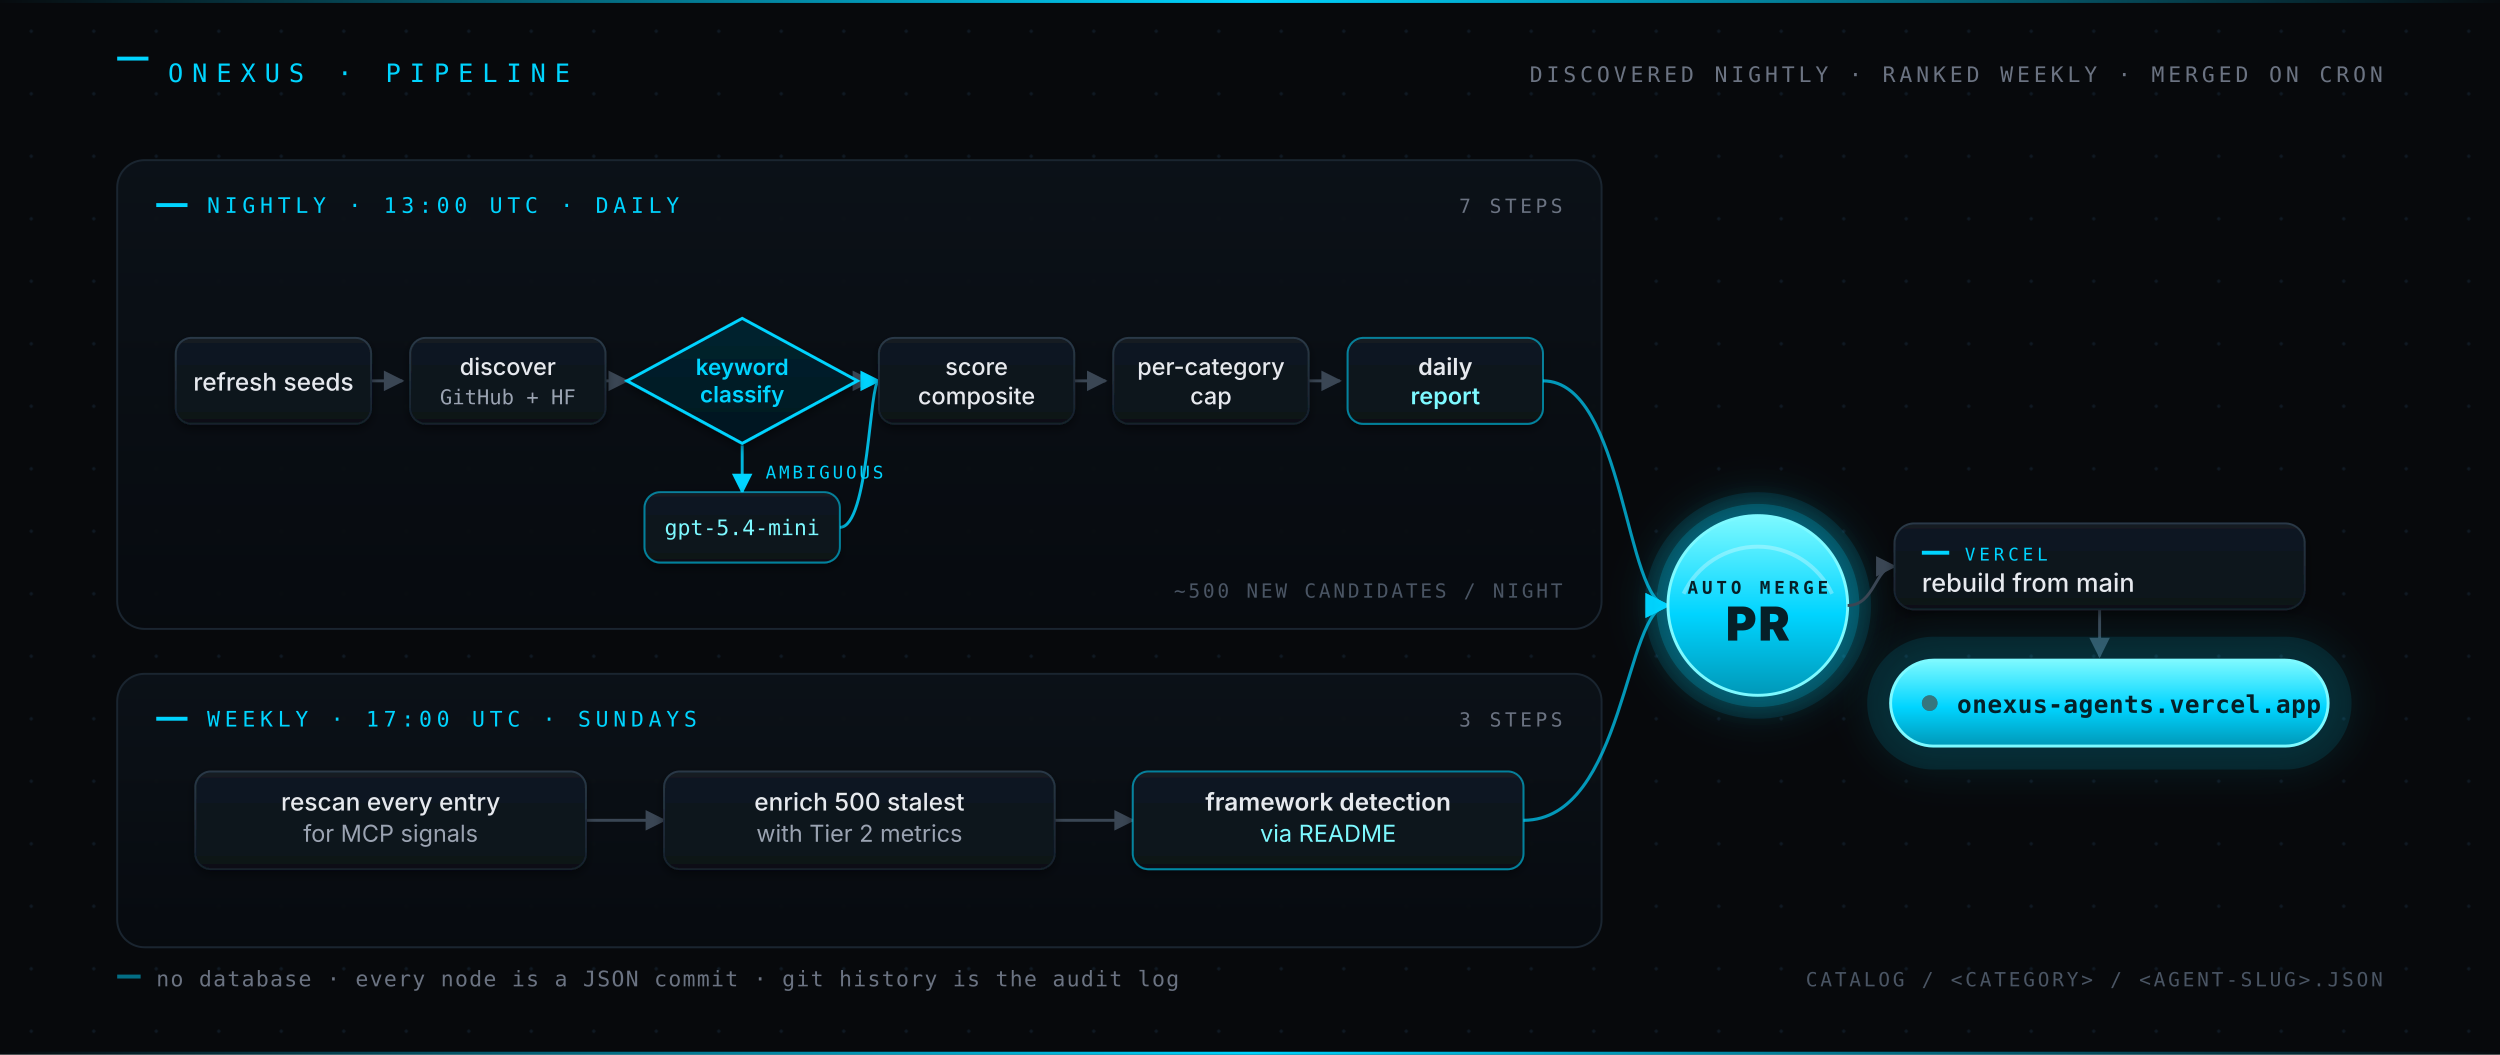
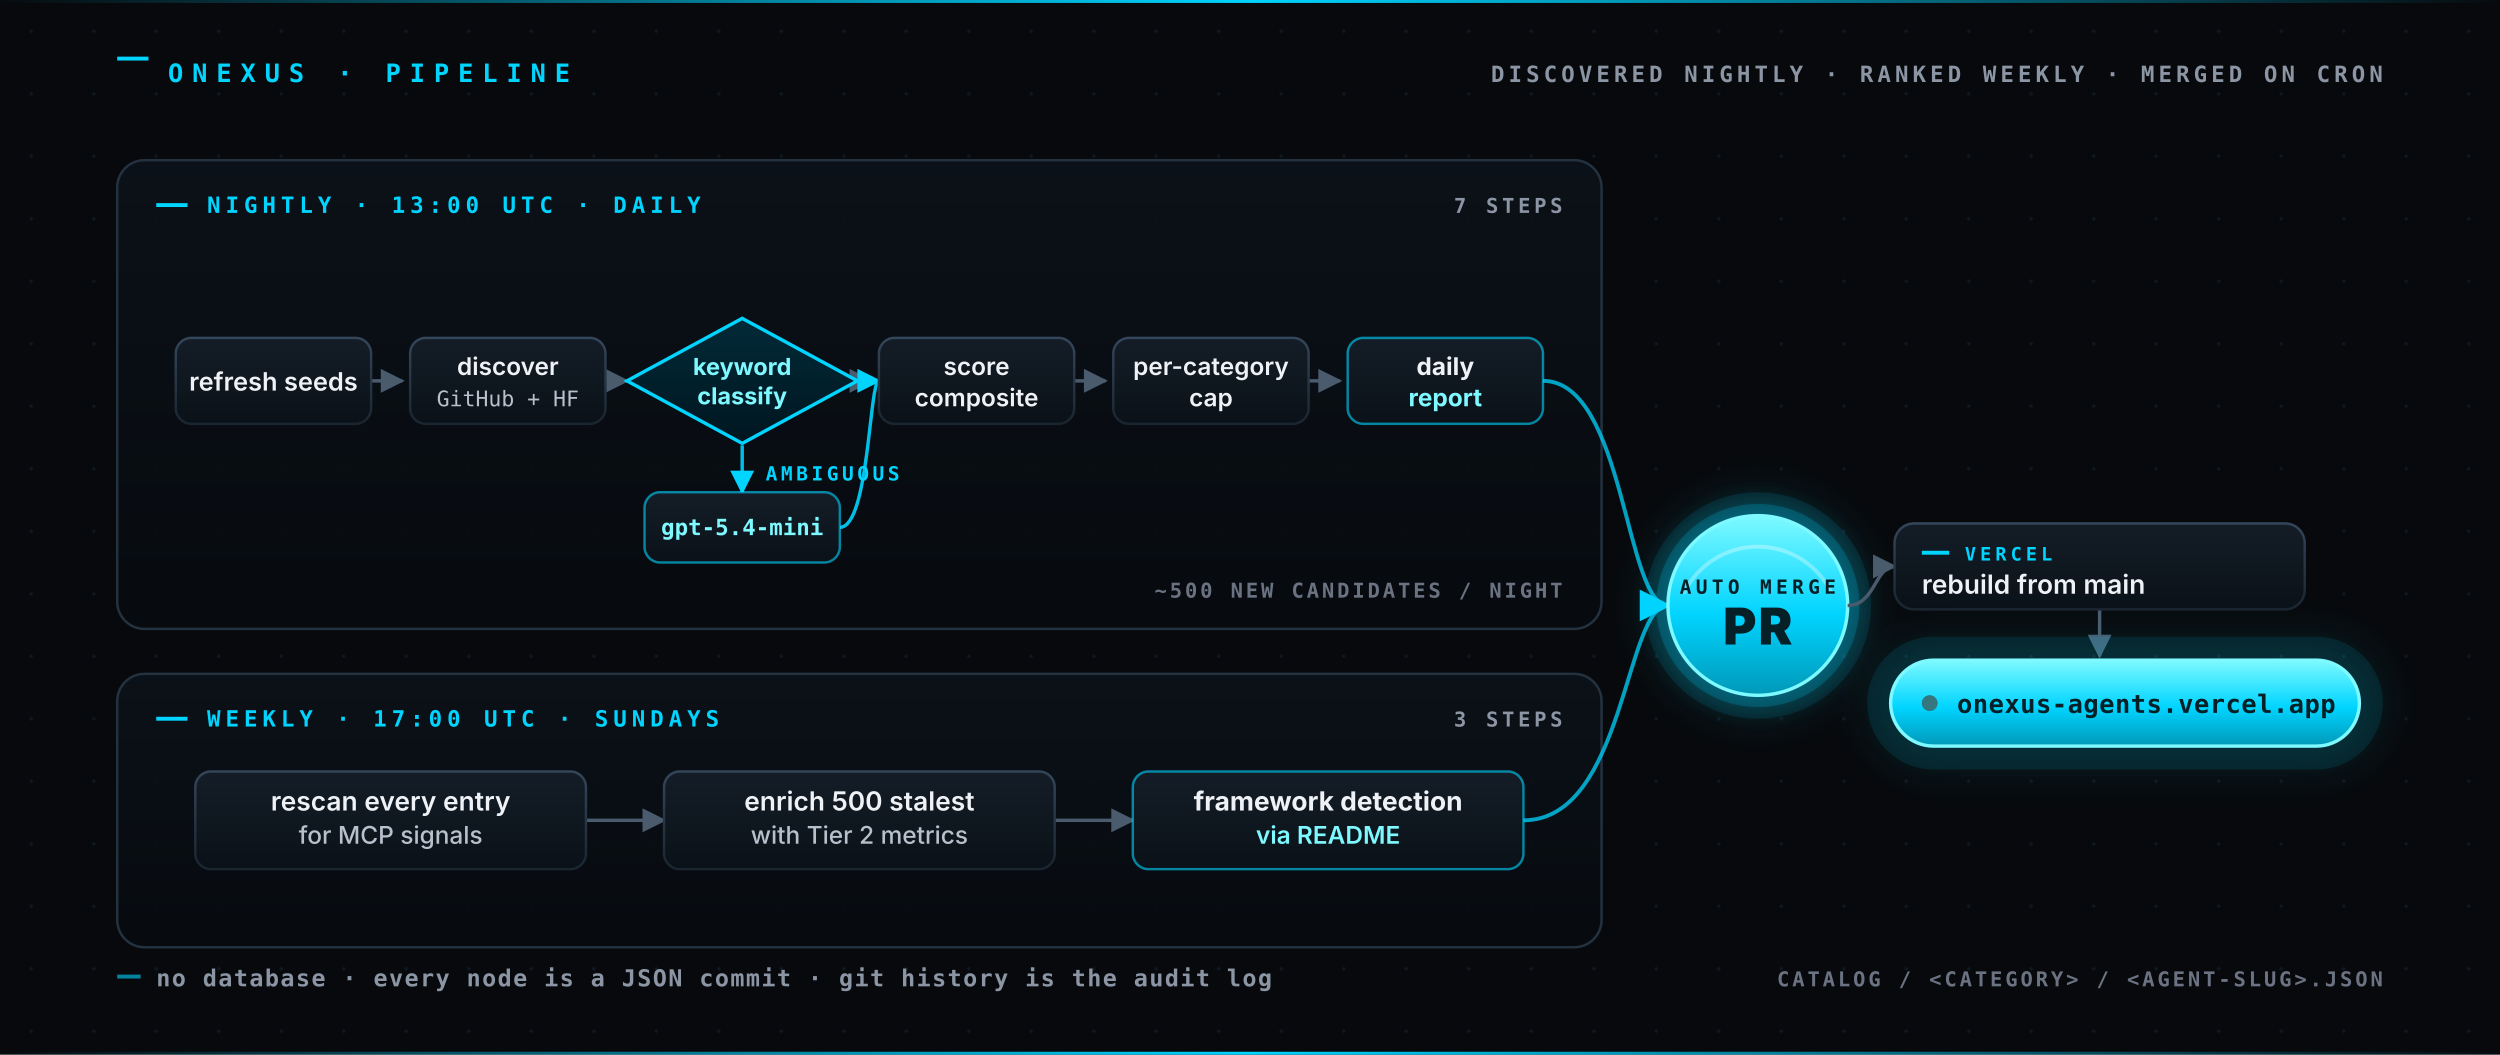
- <svg xmlns="http://www.w3.org/2000/svg" viewBox="0 0 1280 540" width="1280" height="540" role="img" aria-label="How ONEXUS Agents runs — nightly discovery and weekly rescan feed an auto-merge PR, Vercel rebuilds, the catalog ships.">
+ <svg xmlns="http://www.w3.org/2000/svg" viewBox="0 0 1280 540" width="1280" height="540" role="img" aria-label="How ONEXUS Agents runs — nightly discovery and weekly rescan feed an auto-merge PR, Vercel rebuilds, the catalog ships." text-rendering="geometricPrecision" shape-rendering="geometricPrecision">
  <defs>
    <pattern id="grid" x="0" y="0" width="32" height="32" patternUnits="userSpaceOnUse">
      <circle cx="16" cy="16" r="0.9" fill="#0f1822" />
    </pattern>
    <linearGradient id="cyan" x1="0%" y1="0%" x2="0%" y2="100%">
      <stop offset="0%" stop-color="#7df9ff" />
      <stop offset="55%" stop-color="#00d4ff" />
      <stop offset="100%" stop-color="#0098b8" />
    </linearGradient>
    <linearGradient id="stripe" x1="0%" y1="0%" x2="100%" y2="0%">
      <stop offset="0%" stop-color="#00d4ff" stop-opacity="0" />
      <stop offset="50%" stop-color="#00d4ff" stop-opacity="1" />
      <stop offset="100%" stop-color="#00d4ff" stop-opacity="0" />
    </linearGradient>
    <linearGradient id="panel" x1="0%" y1="0%" x2="0%" y2="100%">
      <stop offset="0%" stop-color="#0c1218" stop-opacity="0.95" />
      <stop offset="100%" stop-color="#070b0f" stop-opacity="0.95" />
    </linearGradient>
    <linearGradient id="card" x1="0%" y1="0%" x2="0%" y2="100%">
-       <stop offset="0%" stop-color="#121a23" />
+       <stop offset="0%" stop-color="#141d27" />
      <stop offset="100%" stop-color="#0a1118" />
    </linearGradient>
    <linearGradient id="cardEdge" x1="0%" y1="0%" x2="0%" y2="100%">
-       <stop offset="0%" stop-color="#2a3947" />
-       <stop offset="100%" stop-color="#15202b" />
+       <stop offset="0%" stop-color="#34465a" />
+       <stop offset="100%" stop-color="#1a2530" />
    </linearGradient>
    <linearGradient id="diamondFill" x1="0%" y1="0%" x2="0%" y2="100%">
-       <stop offset="0%" stop-color="#022430" />
+       <stop offset="0%" stop-color="#022a38" />
      <stop offset="100%" stop-color="#001620" />
    </linearGradient>
    <filter id="glow" x="-50%" y="-50%" width="200%" height="200%">
      <feGaussianBlur stdDeviation="6" result="b" />
      <feMerge>
        <feMergeNode in="b" />
        <feMergeNode in="SourceGraphic" />
      </feMerge>
    </filter>
    <filter id="softGlow" x="-50%" y="-50%" width="200%" height="200%">
      <feGaussianBlur stdDeviation="10" result="b" />
      <feMerge>
        <feMergeNode in="b" />
        <feMergeNode in="SourceGraphic" />
      </feMerge>
    </filter>
-     <filter id="cardShadow" x="-30%" y="-30%" width="160%" height="160%">
-       <feGaussianBlur stdDeviation="2.5" in="SourceAlpha" />
-       <feOffset dx="0" dy="2" />
-       <feComponentTransfer>
-         <feFuncA type="linear" slope="0.45" />
-       </feComponentTransfer>
-       <feMerge>
-         <feMergeNode />
-         <feMergeNode in="SourceGraphic" />
-       </feMerge>
-     </filter>
    <marker id="arrow" viewBox="0 0 10 10" refX="9" refY="5" markerWidth="7" markerHeight="7" orient="auto-start-reverse">
-       <path d="M 0 0 L 10 5 L 0 10 z" fill="#3a4654" />
+       <path d="M 0 0 L 10 5 L 0 10 z" fill="#4a5b6e" />
    </marker>
    <marker id="arrowCyan" viewBox="0 0 10 10" refX="9" refY="5" markerWidth="7" markerHeight="7" orient="auto-start-reverse">
      <path d="M 0 0 L 10 5 L 0 10 z" fill="#00d4ff" />
    </marker>
    <marker id="arrowConverge" viewBox="0 0 10 10" refX="9" refY="5" markerWidth="8" markerHeight="8" orient="auto-start-reverse">
-       <path d="M 0 0 L 10 5 L 0 10 z" fill="#00d4ff" fill-opacity="0.85" />
+       <path d="M 0 0 L 10 5 L 0 10 z" fill="#00d4ff" fill-opacity="0.9" />
    </marker>
  </defs>
  <rect width="1280" height="540" fill="#07090c" />
  <rect width="1280" height="540" fill="url(#grid)" />
  <rect x="0" y="0" width="1280" height="1.5" fill="url(#stripe)" />
  <rect x="0" y="538.5" width="1280" height="1.5" fill="url(#stripe)" />
  <g transform="translate(60, 42)">
    <rect x="0" y="-13" width="16" height="2" fill="#00d4ff" />
-     <text x="26" y="0" font-family="ui-monospace, SFMono-Regular, Menlo, Monaco, Consolas, monospace" font-size="13" fill="#00d4ff" letter-spacing="0.35em">ONEXUS · PIPELINE</text>
+     <text x="26" y="0" font-family="ui-monospace, SFMono-Regular, Menlo, Monaco, Consolas, monospace" font-size="13" fill="#00d4ff" letter-spacing="0.35em" font-weight="600">ONEXUS · PIPELINE</text>
  </g>
-   <text x="1220" y="42" text-anchor="end" font-family="ui-monospace, SFMono-Regular, Menlo, Monaco, Consolas, monospace" font-size="11" fill="#6b7382" letter-spacing="0.18em">DISCOVERED NIGHTLY · RANKED WEEKLY · MERGED ON CRON</text>
+   <text x="1220" y="42" text-anchor="end" font-family="ui-monospace, SFMono-Regular, Menlo, Monaco, Consolas, monospace" font-size="11.5" fill="#8b95a4" letter-spacing="0.18em" font-weight="600">DISCOVERED NIGHTLY · RANKED WEEKLY · MERGED ON CRON</text>
  <g>
-     <rect x="60" y="82" width="760" height="240" rx="14" fill="url(#panel)" stroke="#1a2530" stroke-width="1" />
+     <rect x="60" y="82" width="760" height="240" rx="14" fill="url(#panel)" stroke="#243240" stroke-width="1.25" />
    <rect x="80" y="104" width="16" height="2" fill="#00d4ff" />
-     <text x="106" y="109" font-family="ui-monospace, SFMono-Regular, Menlo, Monaco, Consolas, monospace" font-size="11" fill="#00d4ff" letter-spacing="0.22em">NIGHTLY · 13:00 UTC · DAILY</text>
-     <text x="800" y="109" text-anchor="end" font-family="ui-monospace, SFMono-Regular, Menlo, Monaco, Consolas, monospace" font-size="10" fill="#6b7382" letter-spacing="0.18em">7 STEPS</text>
-     <g fill="none" stroke="#3a4654" stroke-width="1.5" marker-end="url(#arrow)">
+     <text x="106" y="109" font-family="ui-monospace, SFMono-Regular, Menlo, Monaco, Consolas, monospace" font-size="11.5" fill="#00d4ff" letter-spacing="0.22em" font-weight="600">NIGHTLY · 13:00 UTC · DAILY</text>
+     <text x="800" y="109" text-anchor="end" font-family="ui-monospace, SFMono-Regular, Menlo, Monaco, Consolas, monospace" font-size="10.5" fill="#8b95a4" letter-spacing="0.18em" font-weight="600">7 STEPS</text>
+     <g fill="none" stroke="#4a5b6e" stroke-width="1.75" marker-end="url(#arrow)">
      <line x1="190" y1="195" x2="206" y2="195" />
      <line x1="310" y1="195" x2="321" y2="195" />
      <line x1="439" y1="195" x2="446" y2="195" />
      <line x1="550" y1="195" x2="566" y2="195" />
      <line x1="670" y1="195" x2="686" y2="195" />
    </g>
-     <g fill="none" stroke="#00d4ff" stroke-width="1.5" stroke-opacity="0.85" marker-end="url(#arrowCyan)">
+     <g fill="none" stroke="#00d4ff" stroke-width="1.75" stroke-opacity="0.9" marker-end="url(#arrowCyan)">
      <line x1="380" y1="228" x2="380" y2="252" />
      <path d="M 430 270 C 445 270, 445 195, 450 195" />
    </g>
-     <text x="392" y="245" font-family="ui-monospace, SFMono-Regular, Menlo, Monaco, Consolas, monospace" font-size="9" fill="#00d4ff" letter-spacing="0.16em">AMBIGUOUS</text>
-     <g filter="url(#cardShadow)">
-       <rect x="90" y="173" width="100" height="44" rx="8" fill="url(#card)" stroke="url(#cardEdge)" stroke-width="1" />
-       <text x="140" y="200" text-anchor="middle" font-family="Inter, system-ui, -apple-system, Segoe UI, Roboto, sans-serif" font-size="12.5" font-weight="500" fill="#e6e9ee">refresh seeds</text>
+     <text x="392" y="246" font-family="ui-monospace, SFMono-Regular, Menlo, Monaco, Consolas, monospace" font-size="10" fill="#00d4ff" letter-spacing="0.18em" font-weight="700">AMBIGUOUS</text>
+     <g>
+       <rect x="90" y="173" width="100" height="44" rx="8" fill="url(#card)" stroke="url(#cardEdge)" stroke-width="1.25" />
+       <text x="140" y="200" text-anchor="middle" font-family="Inter, system-ui, -apple-system, Segoe UI, Roboto, sans-serif" font-size="13" font-weight="600" fill="#eef1f5">refresh seeds</text>
    </g>
-     <g filter="url(#cardShadow)">
-       <rect x="210" y="173" width="100" height="44" rx="8" fill="url(#card)" stroke="url(#cardEdge)" stroke-width="1" />
-       <text x="260" y="192" text-anchor="middle" font-family="Inter, system-ui, sans-serif" font-size="12" font-weight="500" fill="#e6e9ee">discover</text>
-       <text x="260" y="207" text-anchor="middle" font-family="ui-monospace, SFMono-Regular, Menlo, Monaco, Consolas, monospace" font-size="10.5" fill="#9aa3b1">GitHub + HF</text>
+     <g>
+       <rect x="210" y="173" width="100" height="44" rx="8" fill="url(#card)" stroke="url(#cardEdge)" stroke-width="1.25" />
+       <text x="260" y="192" text-anchor="middle" font-family="Inter, system-ui, sans-serif" font-size="12.5" font-weight="600" fill="#eef1f5">discover</text>
+       <text x="260" y="208" text-anchor="middle" font-family="ui-monospace, SFMono-Regular, Menlo, Monaco, Consolas, monospace" font-size="11" font-weight="500" fill="#b8c0cc">GitHub + HF</text>
    </g>
-     <g filter="url(#cardShadow)">
-       <polygon points="380,163 439,195 380,227 321,195" fill="url(#diamondFill)" stroke="#00d4ff" stroke-width="1.5" />
-       <text x="380" y="192" text-anchor="middle" font-family="Inter, system-ui, sans-serif" font-size="11.5" font-weight="600" fill="#00d4ff">keyword</text>
-       <text x="380" y="206" text-anchor="middle" font-family="Inter, system-ui, sans-serif" font-size="11.5" font-weight="600" fill="#00d4ff">classify</text>
+     <g>
+       <polygon points="380,163 439,195 380,227 321,195" fill="url(#diamondFill)" stroke="#00d4ff" stroke-width="1.75" />
+       <text x="380" y="192" text-anchor="middle" font-family="Inter, system-ui, sans-serif" font-size="12" font-weight="700" fill="#7df9ff">keyword</text>
+       <text x="380" y="207" text-anchor="middle" font-family="Inter, system-ui, sans-serif" font-size="12" font-weight="700" fill="#7df9ff">classify</text>
    </g>
-     <g filter="url(#cardShadow)">
-       <rect x="330" y="252" width="100" height="36" rx="8" fill="url(#card)" stroke="#00d4ff" stroke-width="1" stroke-opacity="0.55" />
-       <text x="380" y="274" text-anchor="middle" font-family="ui-monospace, SFMono-Regular, Menlo, Monaco, Consolas, monospace" font-size="11" font-weight="500" fill="#7df9ff">gpt-5.4-mini</text>
+     <g>
+       <rect x="330" y="252" width="100" height="36" rx="8" fill="url(#card)" stroke="#00d4ff" stroke-width="1.25" stroke-opacity="0.6" />
+       <text x="380" y="274" text-anchor="middle" font-family="ui-monospace, SFMono-Regular, Menlo, Monaco, Consolas, monospace" font-size="11.5" font-weight="600" fill="#7df9ff">gpt-5.4-mini</text>
    </g>
-     <g filter="url(#cardShadow)">
-       <rect x="450" y="173" width="100" height="44" rx="8" fill="url(#card)" stroke="url(#cardEdge)" stroke-width="1" />
-       <text x="500" y="192" text-anchor="middle" font-family="Inter, system-ui, sans-serif" font-size="12" font-weight="500" fill="#e6e9ee">score</text>
-       <text x="500" y="207" text-anchor="middle" font-family="Inter, system-ui, sans-serif" font-size="12" font-weight="500" fill="#e6e9ee">composite</text>
+     <g>
+       <rect x="450" y="173" width="100" height="44" rx="8" fill="url(#card)" stroke="url(#cardEdge)" stroke-width="1.25" />
+       <text x="500" y="192" text-anchor="middle" font-family="Inter, system-ui, sans-serif" font-size="12.5" font-weight="600" fill="#eef1f5">score</text>
+       <text x="500" y="208" text-anchor="middle" font-family="Inter, system-ui, sans-serif" font-size="12.5" font-weight="600" fill="#eef1f5">composite</text>
    </g>
-     <g filter="url(#cardShadow)">
-       <rect x="570" y="173" width="100" height="44" rx="8" fill="url(#card)" stroke="url(#cardEdge)" stroke-width="1" />
-       <text x="620" y="192" text-anchor="middle" font-family="Inter, system-ui, sans-serif" font-size="12" font-weight="500" fill="#e6e9ee">per-category</text>
-       <text x="620" y="207" text-anchor="middle" font-family="Inter, system-ui, sans-serif" font-size="12" font-weight="500" fill="#e6e9ee">cap</text>
+     <g>
+       <rect x="570" y="173" width="100" height="44" rx="8" fill="url(#card)" stroke="url(#cardEdge)" stroke-width="1.25" />
+       <text x="620" y="192" text-anchor="middle" font-family="Inter, system-ui, sans-serif" font-size="12.5" font-weight="600" fill="#eef1f5">per-category</text>
+       <text x="620" y="208" text-anchor="middle" font-family="Inter, system-ui, sans-serif" font-size="12.5" font-weight="600" fill="#eef1f5">cap</text>
    </g>
-     <g filter="url(#cardShadow)">
-       <rect x="690" y="173" width="100" height="44" rx="8" fill="url(#card)" stroke="#00d4ff" stroke-width="1" stroke-opacity="0.55" />
-       <text x="740" y="192" text-anchor="middle" font-family="Inter, system-ui, sans-serif" font-size="12" font-weight="600" fill="#e6e9ee">daily</text>
-       <text x="740" y="207" text-anchor="middle" font-family="Inter, system-ui, sans-serif" font-size="12" font-weight="600" fill="#7df9ff">report</text>
+     <g>
+       <rect x="690" y="173" width="100" height="44" rx="8" fill="url(#card)" stroke="#00d4ff" stroke-width="1.25" stroke-opacity="0.6" />
+       <text x="740" y="192" text-anchor="middle" font-family="Inter, system-ui, sans-serif" font-size="12.5" font-weight="700" fill="#eef1f5">daily</text>
+       <text x="740" y="208" text-anchor="middle" font-family="Inter, system-ui, sans-serif" font-size="12.5" font-weight="700" fill="#7df9ff">report</text>
    </g>
-     <text x="800" y="306" text-anchor="end" font-family="ui-monospace, SFMono-Regular, Menlo, Monaco, Consolas, monospace" font-size="10" fill="#4a5564" letter-spacing="0.14em">~500 NEW CANDIDATES / NIGHT</text>
+     <text x="800" y="306" text-anchor="end" font-family="ui-monospace, SFMono-Regular, Menlo, Monaco, Consolas, monospace" font-size="10.5" fill="#6b7382" letter-spacing="0.14em" font-weight="600">~500 NEW CANDIDATES / NIGHT</text>
  </g>
  <g>
-     <rect x="60" y="345" width="760" height="140" rx="14" fill="url(#panel)" stroke="#1a2530" stroke-width="1" />
+     <rect x="60" y="345" width="760" height="140" rx="14" fill="url(#panel)" stroke="#243240" stroke-width="1.25" />
    <rect x="80" y="367" width="16" height="2" fill="#00d4ff" />
-     <text x="106" y="372" font-family="ui-monospace, SFMono-Regular, Menlo, Monaco, Consolas, monospace" font-size="11" fill="#00d4ff" letter-spacing="0.22em">WEEKLY · 17:00 UTC · SUNDAYS</text>
-     <text x="800" y="372" text-anchor="end" font-family="ui-monospace, SFMono-Regular, Menlo, Monaco, Consolas, monospace" font-size="10" fill="#6b7382" letter-spacing="0.18em">3 STEPS</text>
-     <g fill="none" stroke="#3a4654" stroke-width="1.5" marker-end="url(#arrow)">
+     <text x="106" y="372" font-family="ui-monospace, SFMono-Regular, Menlo, Monaco, Consolas, monospace" font-size="11.5" fill="#00d4ff" letter-spacing="0.22em" font-weight="600">WEEKLY · 17:00 UTC · SUNDAYS</text>
+     <text x="800" y="372" text-anchor="end" font-family="ui-monospace, SFMono-Regular, Menlo, Monaco, Consolas, monospace" font-size="10.5" fill="#8b95a4" letter-spacing="0.18em" font-weight="600">3 STEPS</text>
+     <g fill="none" stroke="#4a5b6e" stroke-width="1.75" marker-end="url(#arrow)">
      <line x1="300" y1="420" x2="340" y2="420" />
      <line x1="540" y1="420" x2="580" y2="420" />
    </g>
-     <g filter="url(#cardShadow)">
-       <rect x="100" y="395" width="200" height="50" rx="8" fill="url(#card)" stroke="url(#cardEdge)" stroke-width="1" />
-       <text x="200" y="415" text-anchor="middle" font-family="Inter, system-ui, sans-serif" font-size="12.5" font-weight="500" fill="#e6e9ee">rescan every entry</text>
-       <text x="200" y="431" text-anchor="middle" font-family="Inter, system-ui, sans-serif" font-size="12" fill="#9aa3b1">for MCP signals</text>
+     <g>
+       <rect x="100" y="395" width="200" height="50" rx="8" fill="url(#card)" stroke="url(#cardEdge)" stroke-width="1.25" />
+       <text x="200" y="415" text-anchor="middle" font-family="Inter, system-ui, sans-serif" font-size="13.5" font-weight="600" fill="#eef1f5">rescan every entry</text>
+       <text x="200" y="432" text-anchor="middle" font-family="Inter, system-ui, sans-serif" font-size="12.5" font-weight="500" fill="#b8c0cc">for MCP signals</text>
    </g>
-     <g filter="url(#cardShadow)">
-       <rect x="340" y="395" width="200" height="50" rx="8" fill="url(#card)" stroke="url(#cardEdge)" stroke-width="1" />
-       <text x="440" y="415" text-anchor="middle" font-family="Inter, system-ui, sans-serif" font-size="12.5" font-weight="500" fill="#e6e9ee">enrich 500 stalest</text>
-       <text x="440" y="431" text-anchor="middle" font-family="Inter, system-ui, sans-serif" font-size="12" fill="#9aa3b1">with Tier 2 metrics</text>
+     <g>
+       <rect x="340" y="395" width="200" height="50" rx="8" fill="url(#card)" stroke="url(#cardEdge)" stroke-width="1.25" />
+       <text x="440" y="415" text-anchor="middle" font-family="Inter, system-ui, sans-serif" font-size="13.5" font-weight="600" fill="#eef1f5">enrich 500 stalest</text>
+       <text x="440" y="432" text-anchor="middle" font-family="Inter, system-ui, sans-serif" font-size="12.5" font-weight="500" fill="#b8c0cc">with Tier 2 metrics</text>
    </g>
-     <g filter="url(#cardShadow)">
-       <rect x="580" y="395" width="200" height="50" rx="8" fill="url(#card)" stroke="#00d4ff" stroke-width="1" stroke-opacity="0.55" />
-       <text x="680" y="415" text-anchor="middle" font-family="Inter, system-ui, sans-serif" font-size="12.5" font-weight="600" fill="#e6e9ee">framework detection</text>
-       <text x="680" y="431" text-anchor="middle" font-family="Inter, system-ui, sans-serif" font-size="12" fill="#7df9ff">via README</text>
+     <g>
+       <rect x="580" y="395" width="200" height="50" rx="8" fill="url(#card)" stroke="#00d4ff" stroke-width="1.25" stroke-opacity="0.6" />
+       <text x="680" y="415" text-anchor="middle" font-family="Inter, system-ui, sans-serif" font-size="13.5" font-weight="700" fill="#eef1f5">framework detection</text>
+       <text x="680" y="432" text-anchor="middle" font-family="Inter, system-ui, sans-serif" font-size="12.5" font-weight="600" fill="#7df9ff">via README</text>
    </g>
  </g>
-   <g fill="none" stroke="#00d4ff" stroke-width="1.6" stroke-opacity="0.7" marker-end="url(#arrowConverge)">
+   <g fill="none" stroke="#00d4ff" stroke-width="2" stroke-opacity="0.75" marker-end="url(#arrowConverge)">
    <path d="M 790 195 C 832 195, 832 310, 854 310" />
    <path d="M 780 420 C 832 420, 832 310, 854 310" />
  </g>
  <g transform="translate(900, 310)">
    <circle r="58" fill="#00d4ff" fill-opacity="0.10" filter="url(#softGlow)" />
    <circle r="52" fill="#00d4ff" fill-opacity="0.18" filter="url(#glow)" />
-     <circle r="46" fill="url(#cyan)" stroke="#7df9ff" stroke-width="1.5" />
-     <path d="M -38 -6 A 42 42 0 0 1 38 -6" stroke="#ffffff" stroke-opacity="0.30" stroke-width="2" fill="none" />
-     <text x="0" y="-6" text-anchor="middle" font-family="ui-monospace, SFMono-Regular, Menlo, Monaco, Consolas, monospace" font-size="9" fill="#062028" letter-spacing="0.22em" font-weight="700">AUTO MERGE</text>
-     <text x="0" y="18" text-anchor="middle" font-family="Inter, system-ui, sans-serif" font-size="24" font-weight="900" fill="#062028" letter-spacing="0.04em">PR</text>
+     <circle r="46" fill="url(#cyan)" stroke="#7df9ff" stroke-width="1.75" />
+     <path d="M -38 -6 A 42 42 0 0 1 38 -6" stroke="#ffffff" stroke-opacity="0.32" stroke-width="2" fill="none" />
+     <text x="0" y="-6" text-anchor="middle" font-family="ui-monospace, SFMono-Regular, Menlo, Monaco, Consolas, monospace" font-size="10" fill="#062028" letter-spacing="0.22em" font-weight="700">AUTO MERGE</text>
+     <text x="0" y="20" text-anchor="middle" font-family="Inter, system-ui, sans-serif" font-size="26" font-weight="900" fill="#062028" letter-spacing="0.04em">PR</text>
  </g>
-   <g fill="none" stroke="#3a4654" stroke-width="1.5" marker-end="url(#arrow)">
+   <g fill="none" stroke="#4a5b6e" stroke-width="1.75" marker-end="url(#arrow)">
    <path d="M 946 310 C 960 310, 960 290, 970 290" />
    <line x1="1075" y1="312" x2="1075" y2="336" />
  </g>
-   <g filter="url(#cardShadow)">
-     <rect x="970" y="268" width="210" height="44" rx="10" fill="url(#card)" stroke="url(#cardEdge)" stroke-width="1" />
+   <g>
+     <rect x="970" y="268" width="210" height="44" rx="10" fill="url(#card)" stroke="url(#cardEdge)" stroke-width="1.25" />
    <rect x="984" y="282" width="14" height="2" fill="#00d4ff" />
-     <text x="1006" y="287" font-family="ui-monospace, SFMono-Regular, Menlo, Monaco, Consolas, monospace" font-size="9" fill="#00d4ff" letter-spacing="0.22em">VERCEL</text>
-     <text x="984" y="303" font-family="Inter, system-ui, sans-serif" font-size="13" font-weight="500" fill="#e6e9ee">rebuild from main</text>
+     <text x="1006" y="287" font-family="ui-monospace, SFMono-Regular, Menlo, Monaco, Consolas, monospace" font-size="9.5" fill="#00d4ff" letter-spacing="0.22em" font-weight="700">VERCEL</text>
+     <text x="984" y="304" font-family="Inter, system-ui, sans-serif" font-size="13.5" font-weight="600" fill="#eef1f5">rebuild from main</text>
  </g>
  <g>
-     <rect x="956" y="326" width="248" height="68" rx="34" fill="#00d4ff" fill-opacity="0.10" filter="url(#softGlow)" />
-     <rect x="968" y="338" width="224" height="44" rx="22" fill="url(#cyan)" stroke="#7df9ff" stroke-width="1.5" />
+     <rect x="956" y="326" width="264" height="68" rx="34" fill="#00d4ff" fill-opacity="0.10" filter="url(#softGlow)" />
+     <rect x="968" y="338" width="240" height="44" rx="22" fill="url(#cyan)" stroke="#7df9ff" stroke-width="1.75" />
    <circle cx="988" cy="360" r="4" fill="#062028" />
    <circle cx="988" cy="360" r="4" fill="#7df9ff" fill-opacity="0.4">
      <animate attributeName="r" values="4;8;4" dur="2.4s" repeatCount="indefinite" />
      <animate attributeName="fill-opacity" values="0.5;0;0.5" dur="2.4s" repeatCount="indefinite" />
    </circle>
-     <text x="1002" y="365" font-family="ui-monospace, SFMono-Regular, Menlo, Monaco, Consolas, monospace" font-size="12.5" fill="#062028" font-weight="700" letter-spacing="0.02em">onexus-agents.vercel.app</text>
+     <text x="1002" y="365" font-family="ui-monospace, SFMono-Regular, Menlo, Monaco, Consolas, monospace" font-size="13" fill="#062028" font-weight="700" letter-spacing="0.02em">onexus-agents.vercel.app</text>
  </g>
  <g transform="translate(60, 508)">
-     <rect x="0" y="-9" width="12" height="2" fill="#00d4ff" fill-opacity="0.5" />
-     <text x="20" y="-3" font-family="ui-monospace, SFMono-Regular, Menlo, Monaco, Consolas, monospace" font-size="11" fill="#6b7382" letter-spacing="0.06em">no database · every node is a JSON commit · git history is the audit log</text>
+     <rect x="0" y="-9" width="12" height="2" fill="#00d4ff" fill-opacity="0.6" />
+     <text x="20" y="-3" font-family="ui-monospace, SFMono-Regular, Menlo, Monaco, Consolas, monospace" font-size="12" fill="#8b95a4" letter-spacing="0.06em" font-weight="600">no database · every node is a JSON commit · git history is the audit log</text>
  </g>
-   <text x="1220" y="505" text-anchor="end" font-family="ui-monospace, SFMono-Regular, Menlo, Monaco, Consolas, monospace" font-size="10" fill="#4a5564" letter-spacing="0.14em">CATALOG / &lt;CATEGORY&gt; / &lt;AGENT-SLUG&gt;.JSON</text>
+   <text x="1220" y="505" text-anchor="end" font-family="ui-monospace, SFMono-Regular, Menlo, Monaco, Consolas, monospace" font-size="10.5" fill="#6b7382" letter-spacing="0.14em" font-weight="600">CATALOG / &lt;CATEGORY&gt; / &lt;AGENT-SLUG&gt;.JSON</text>
</svg>
